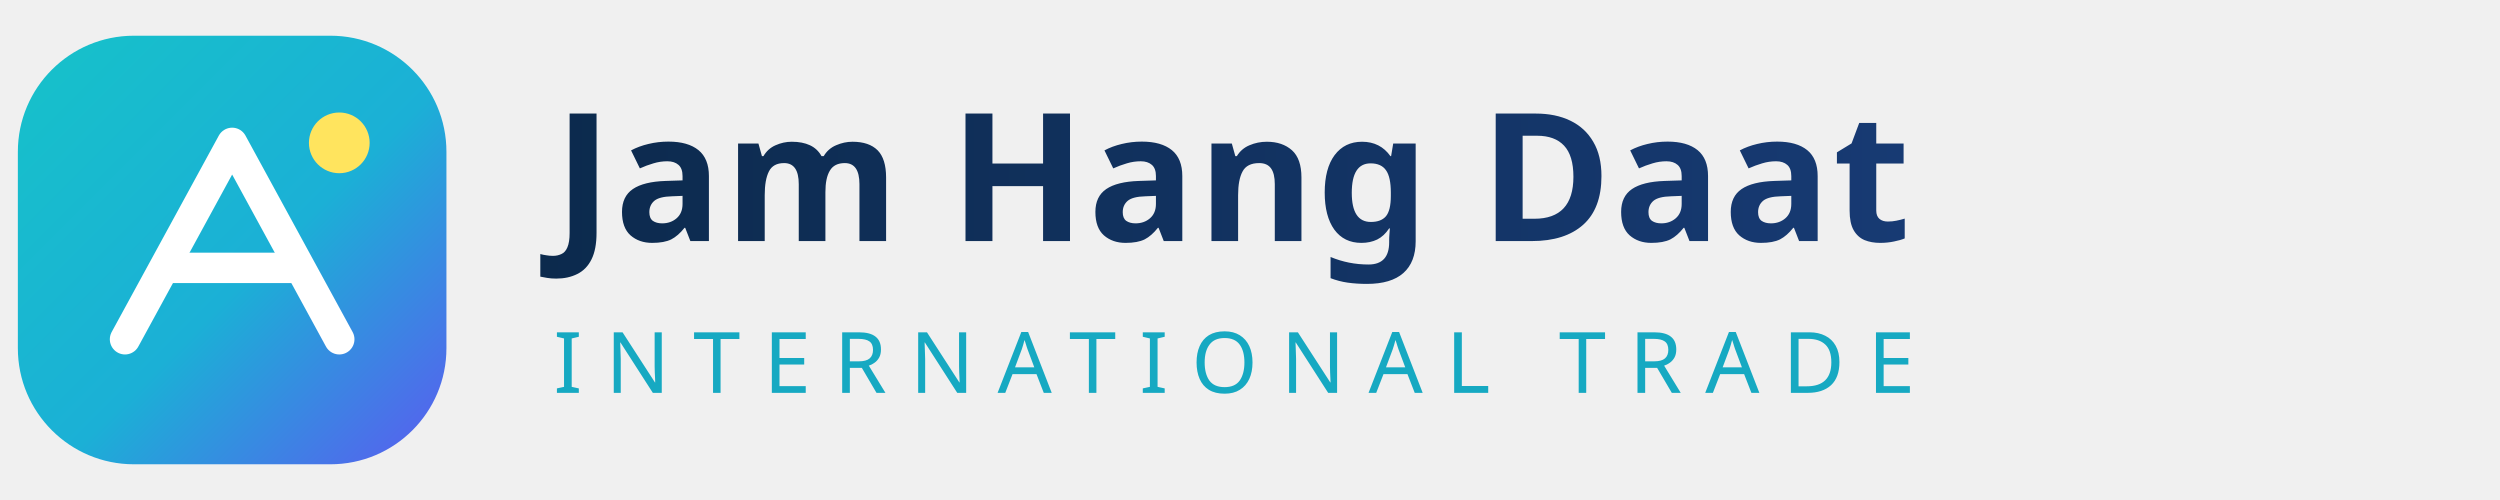
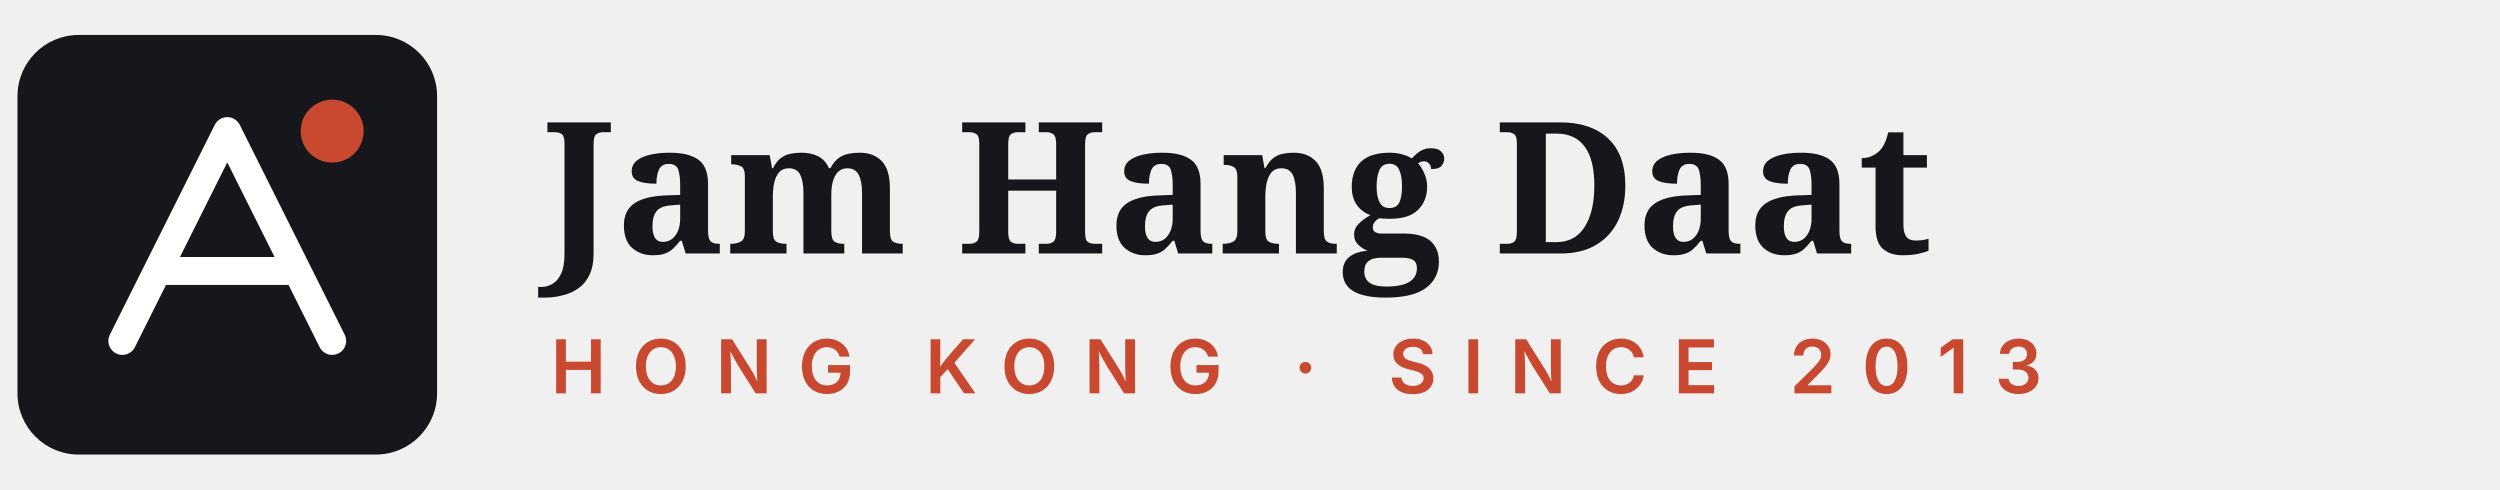
- <svg xmlns="http://www.w3.org/2000/svg" viewBox="0 0 280 56" role="img" aria-label="Jam Hang Daat">
-   <defs>
-     <linearGradient id="jhdMark" x1="0" y1="0" x2="1" y2="1">
-       <stop offset="0" stop-color="#16c2c9" />
-       <stop offset="0.55" stop-color="#1bb0d6" />
-       <stop offset="1" stop-color="#5b5bf0" />
-     </linearGradient>
-     <linearGradient id="jhdWord" x1="0" y1="0" x2="1" y2="0">
-       <stop offset="0" stop-color="#0c2a4d" />
-       <stop offset="1" stop-color="#173a73" />
-     </linearGradient>
-   </defs>
+ <svg xmlns="http://www.w3.org/2000/svg" viewBox="0 0 286 56" role="img" aria-label="Jam Hang Daat">
  <g>
-     <rect x="2" y="4" width="48" height="48" rx="13" fill="url(#jhdMark)" />
-     <path d="M14 38 L26 16 L38 38" fill="none" stroke="#ffffff" stroke-width="3.4" stroke-linecap="round" stroke-linejoin="round" />
-     <path d="M19 30 L33 30" fill="none" stroke="#ffffff" stroke-width="3.4" stroke-linecap="round" />
-     <circle cx="38" cy="16" r="3.4" fill="#ffe45e" />
+     <rect x="2" y="4" width="48" height="48" rx="7" fill="#15171a" />
+     <path d="M14 39 L26 15 L38 39" fill="none" stroke="#ffffff" stroke-width="3.2" stroke-linecap="round" stroke-linejoin="round" />
+     <path d="M19 31 L33 31" fill="none" stroke="#ffffff" stroke-width="3.2" stroke-linecap="round" />
+     <circle cx="38" cy="15" r="3.6" fill="#c8492f" />
  </g>
-   <g fill="url(#jhdWord)" font-family="'Space Grotesk','Segoe UI',sans-serif">
-     <text x="62" y="27" font-size="20" font-weight="700" letter-spacing="0.2">Jam Hang Daat</text>
-     <text x="62" y="44" font-size="9.5" font-weight="500" fill="#16a9c2" letter-spacing="2.6">INTERNATIONAL TRADE</text>
+   <g font-family="Fraunces, Georgia, serif">
+     <text x="62" y="29" font-size="21" font-weight="600" fill="#15171a" letter-spacing="0.1">Jam Hang Daat</text>
+     <text x="63" y="45" font-size="8.5" font-weight="600" fill="#c8492f" font-family="Inter, sans-serif" letter-spacing="3">HONG KONG · SINCE 2013</text>
  </g>
</svg>
